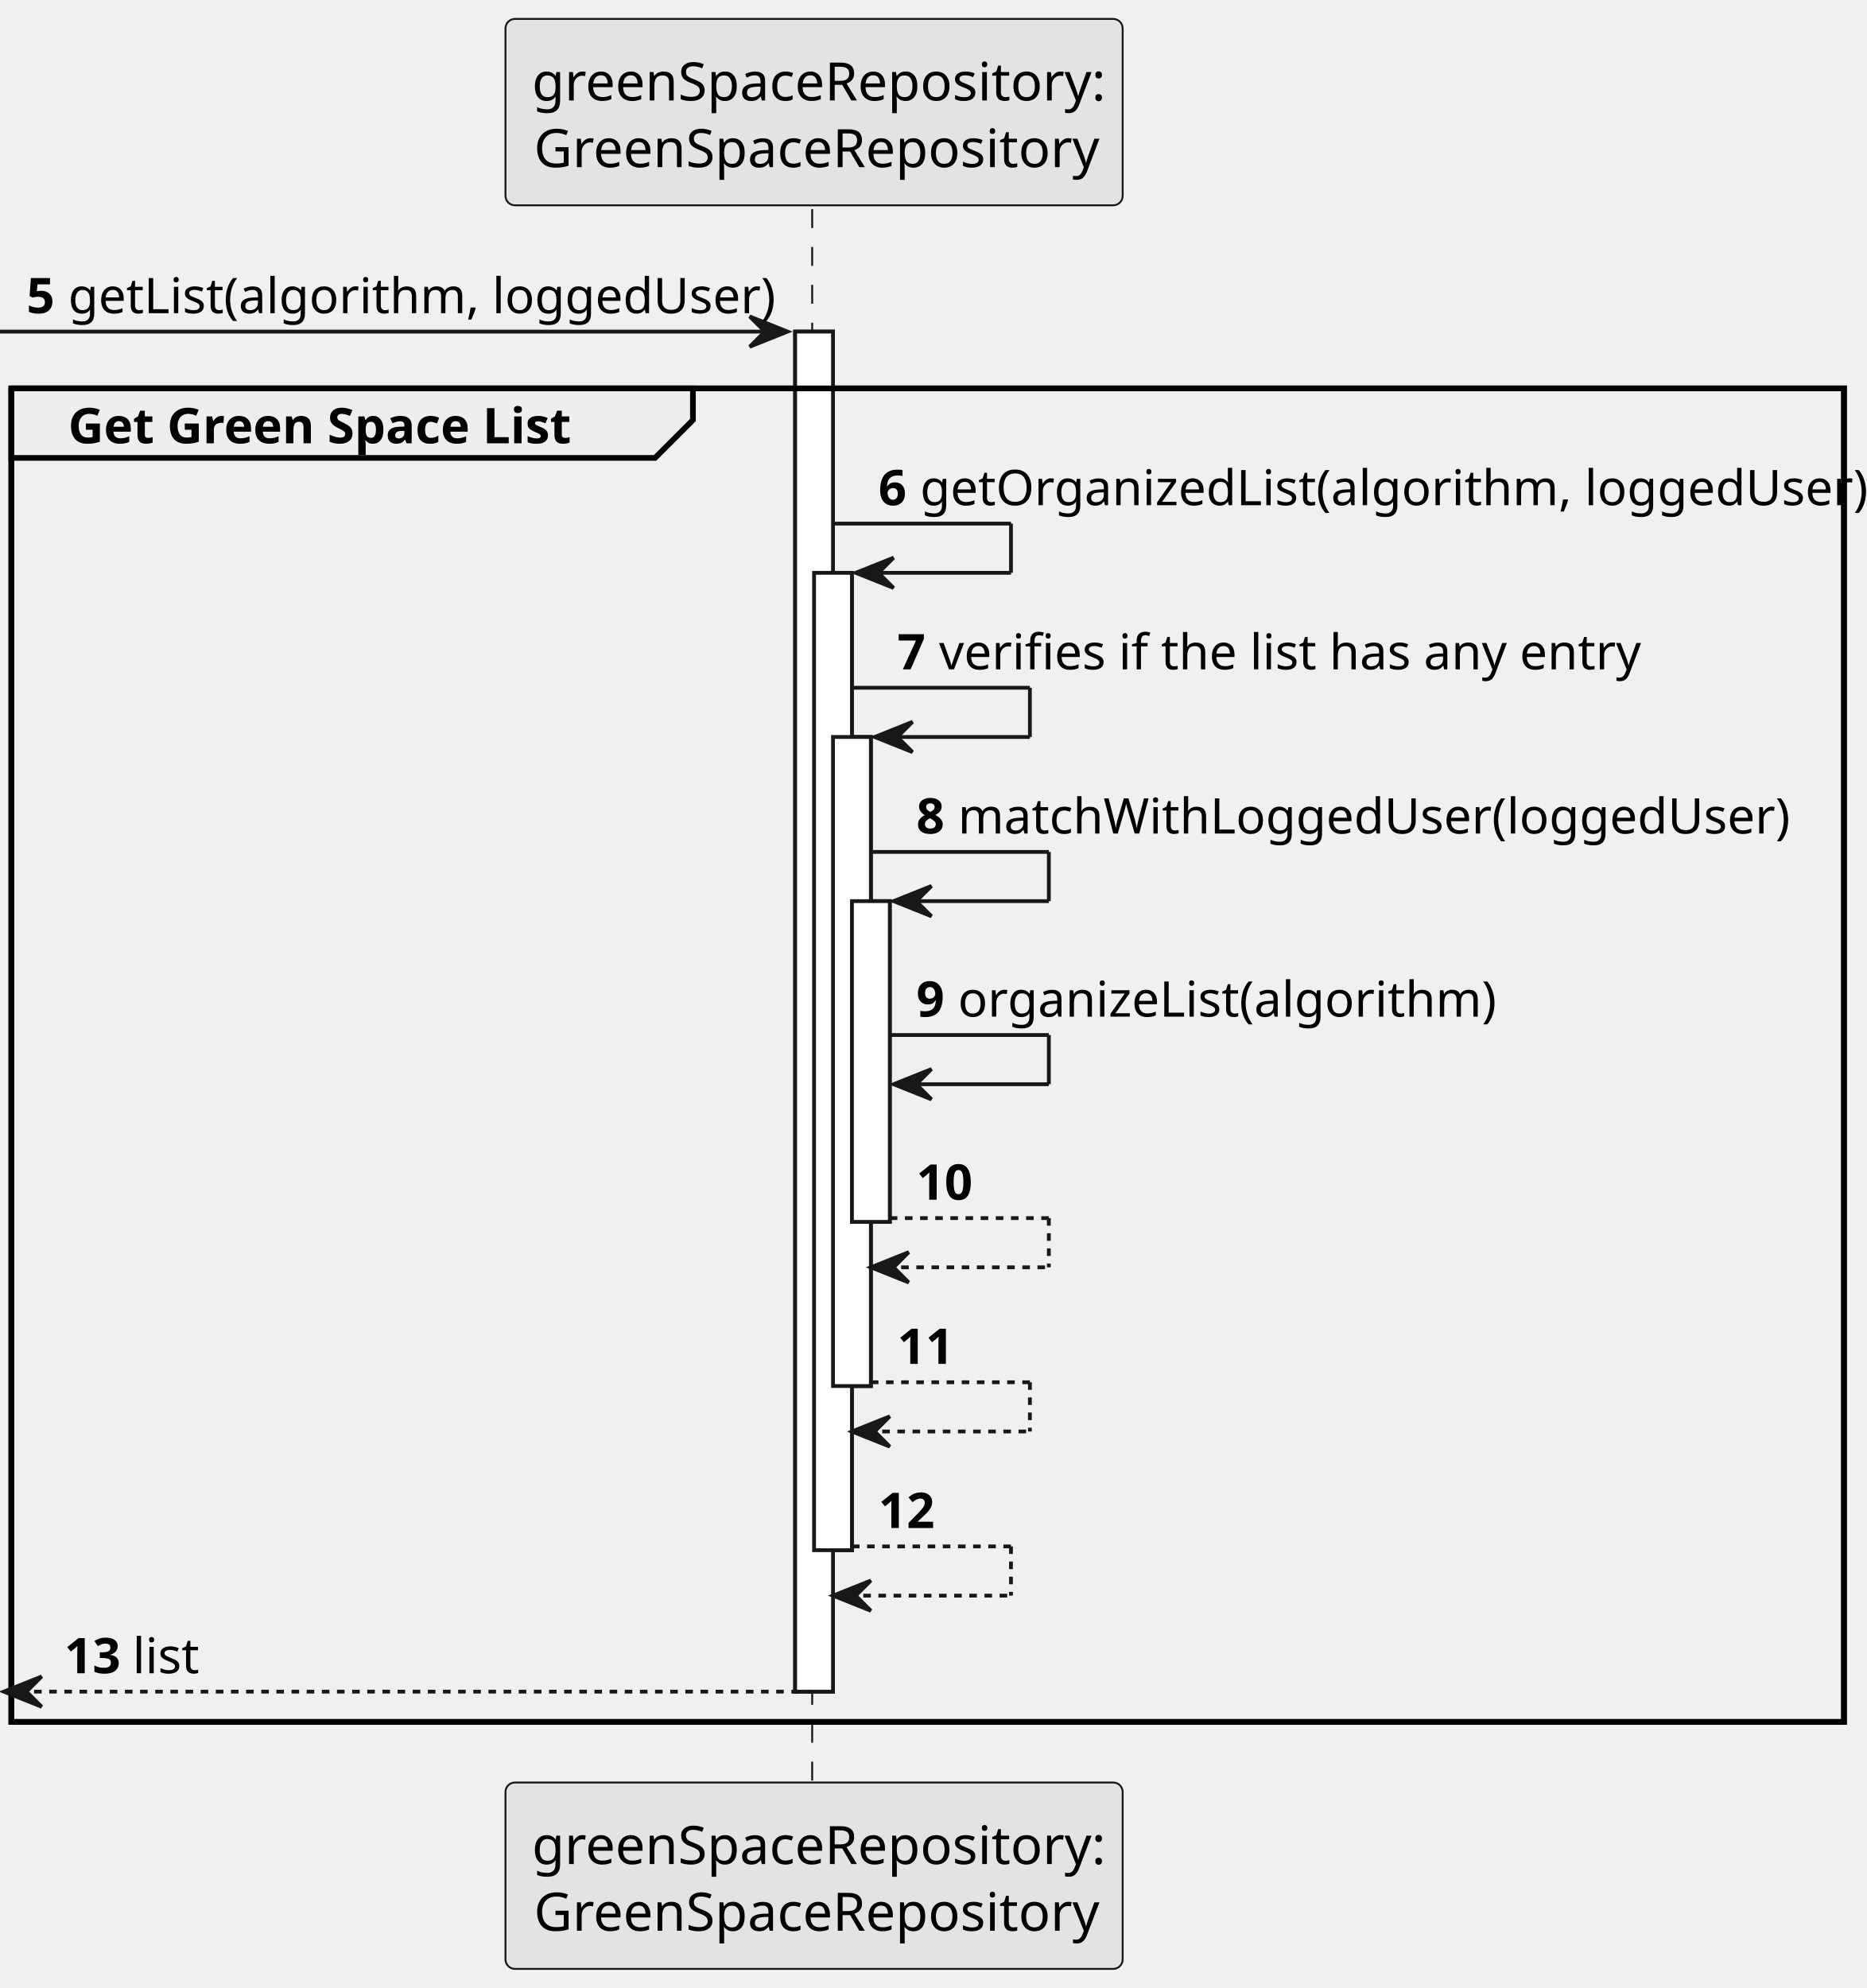
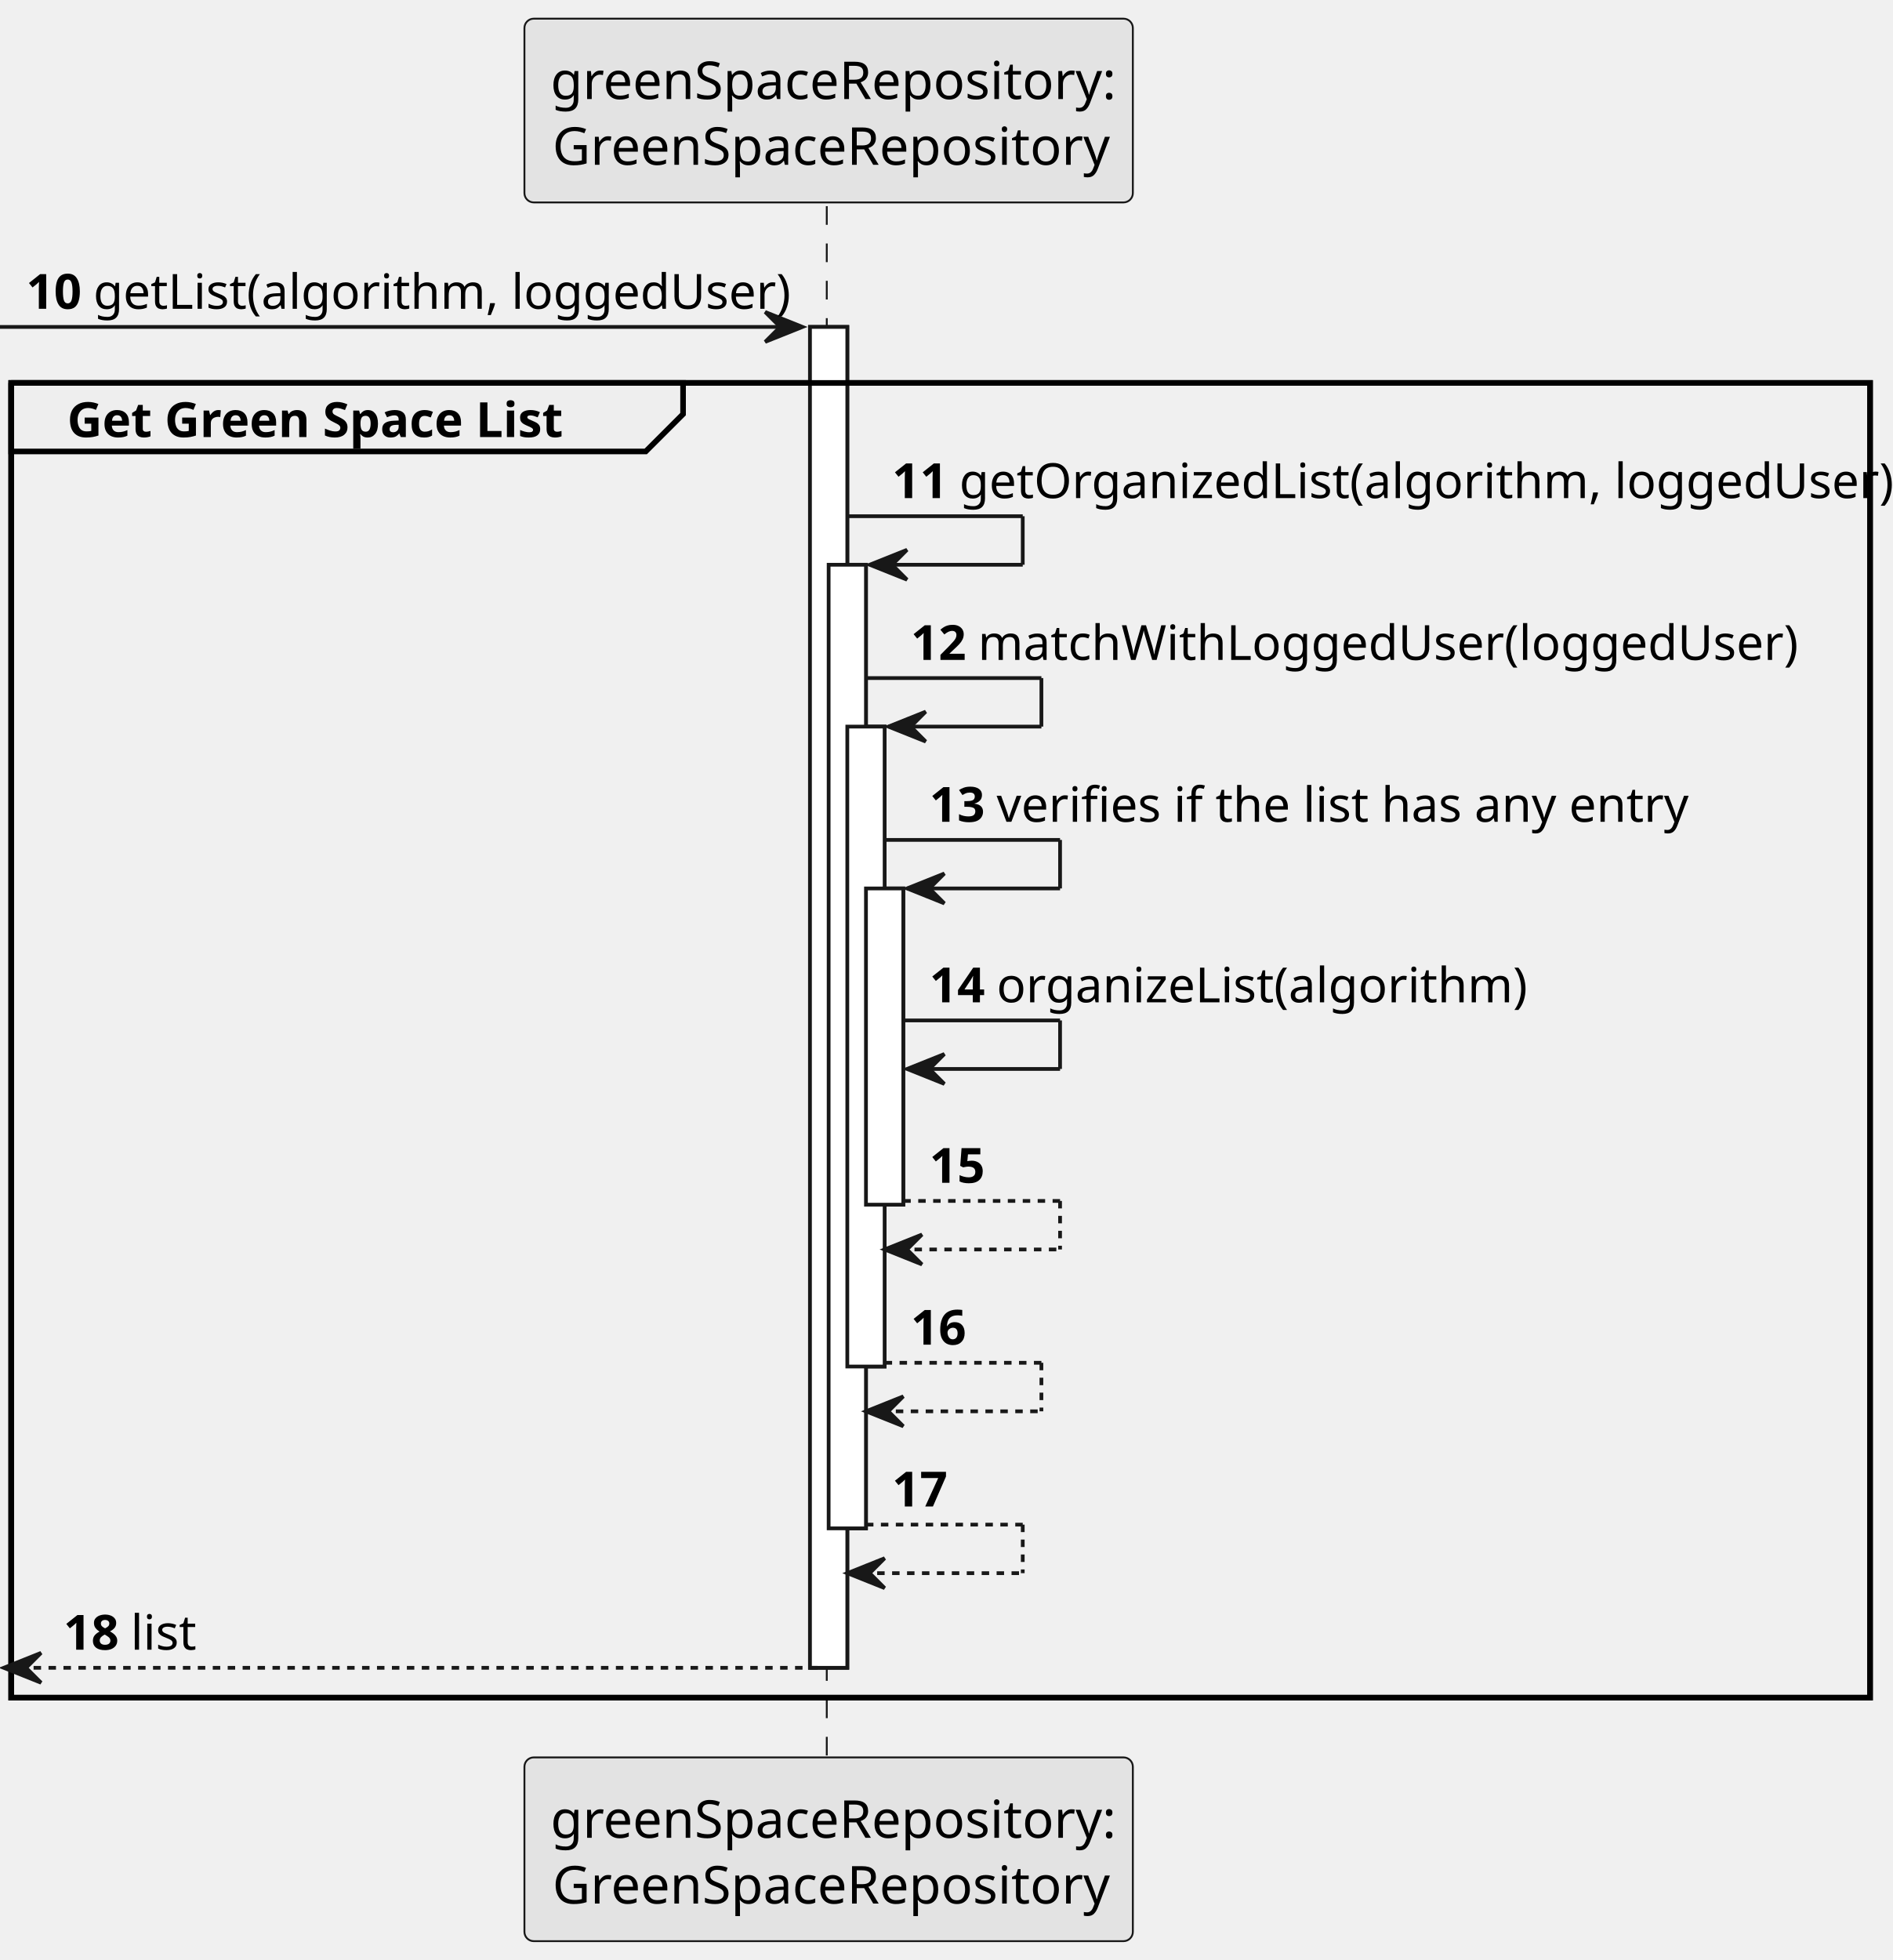
- <svg xmlns="http://www.w3.org/2000/svg" contentStyleType="text/css" height="525px" preserveAspectRatio="none" style="width:493px;height:525px;background:#FFFFFF;" version="1.1" viewBox="0 0 493 525" width="493px" zoomAndPan="magnify">
+ <svg xmlns="http://www.w3.org/2000/svg" contentStyleType="text/css" height="525px" preserveAspectRatio="none" style="width:507px;height:525px;background:#FFFFFF;" version="1.1" viewBox="0 0 507 525" width="507px" zoomAndPan="magnify">
  <defs />
  <g>
-     <rect fill="#FFFFFF" height="359.164" style="stroke:#181818;stroke-width:1.0;" width="10" x="210" y="87.57" />
-     <rect fill="#FFFFFF" height="258.109" style="stroke:#181818;stroke-width:1.0;" width="10" x="215" y="151.273" />
-     <rect fill="#FFFFFF" height="171.406" style="stroke:#181818;stroke-width:1.0;" width="10" x="220" y="194.625" />
-     <rect fill="#FFFFFF" height="84.703" style="stroke:#181818;stroke-width:1.0;" width="10" x="225" y="237.977" />
-     <rect fill="none" height="352.164" style="stroke:#000000;stroke-width:1.5;" width="484" x="3" y="102.57" />
-     <line style="stroke:#181818;stroke-width:0.5;stroke-dasharray:5.0,5.0;" x1="214.5" x2="214.5" y1="55.219" y2="471.734" />
-     <rect fill="#E3E3E3" height="49.219" rx="2.5" ry="2.5" style="stroke:#181818;stroke-width:0.5;" width="163" x="133.5" y="5" />
-     <text fill="#000000" font-family="sans-serif" font-size="14" lengthAdjust="spacing" textLength="149" x="140.5" y="26.533">greenSpaceRepository:</text>
-     <text fill="#000000" font-family="sans-serif" font-size="14" lengthAdjust="spacing" textLength="148" x="141" y="44.143">GreenSpaceRepository</text>
-     <rect fill="#E3E3E3" height="49.219" rx="2.5" ry="2.5" style="stroke:#181818;stroke-width:0.5;" width="163" x="133.5" y="470.734" />
-     <text fill="#000000" font-family="sans-serif" font-size="14" lengthAdjust="spacing" textLength="149" x="140.5" y="492.268">greenSpaceRepository:</text>
-     <text fill="#000000" font-family="sans-serif" font-size="14" lengthAdjust="spacing" textLength="148" x="141" y="509.877">GreenSpaceRepository</text>
-     <rect fill="#FFFFFF" height="359.164" style="stroke:#181818;stroke-width:1.0;" width="10" x="210" y="87.57" />
-     <rect fill="#FFFFFF" height="258.109" style="stroke:#181818;stroke-width:1.0;" width="10" x="215" y="151.273" />
-     <rect fill="#FFFFFF" height="171.406" style="stroke:#181818;stroke-width:1.0;" width="10" x="220" y="194.625" />
-     <rect fill="#FFFFFF" height="84.703" style="stroke:#181818;stroke-width:1.0;" width="10" x="225" y="237.977" />
-     <polygon fill="#181818" points="198,83.57,208,87.57,198,91.57,202,87.57" style="stroke:#181818;stroke-width:1.0;" />
-     <line style="stroke:#181818;stroke-width:1.0;" x1="0" x2="204" y1="87.57" y2="87.57" />
-     <text fill="#000000" font-family="sans-serif" font-size="13" font-weight="bold" lengthAdjust="spacing" textLength="7" x="7" y="82.714">5</text>
-     <text fill="#000000" font-family="sans-serif" font-size="13" lengthAdjust="spacing" textLength="173" x="18" y="82.714">getList(algorithm, loggedUser)</text>
+     <rect fill="#FFFFFF" height="359.164" style="stroke:#181818;stroke-width:1.0;" width="10" x="217" y="87.57" />
+     <rect fill="#FFFFFF" height="258.109" style="stroke:#181818;stroke-width:1.0;" width="10" x="222" y="151.273" />
+     <rect fill="#FFFFFF" height="171.406" style="stroke:#181818;stroke-width:1.0;" width="10" x="227" y="194.625" />
+     <rect fill="#FFFFFF" height="84.703" style="stroke:#181818;stroke-width:1.0;" width="10" x="232" y="237.977" />
+     <rect fill="none" height="352.164" style="stroke:#000000;stroke-width:1.5;" width="498" x="3" y="102.57" />
+     <line style="stroke:#181818;stroke-width:0.5;stroke-dasharray:5.0,5.0;" x1="221.5" x2="221.5" y1="55.219" y2="471.734" />
+     <rect fill="#E3E3E3" height="49.219" rx="2.5" ry="2.5" style="stroke:#181818;stroke-width:0.5;" width="163" x="140.5" y="5" />
+     <text fill="#000000" font-family="sans-serif" font-size="14" lengthAdjust="spacing" textLength="149" x="147.5" y="26.533">greenSpaceRepository:</text>
+     <text fill="#000000" font-family="sans-serif" font-size="14" lengthAdjust="spacing" textLength="148" x="148" y="44.143">GreenSpaceRepository</text>
+     <rect fill="#E3E3E3" height="49.219" rx="2.5" ry="2.5" style="stroke:#181818;stroke-width:0.5;" width="163" x="140.5" y="470.734" />
+     <text fill="#000000" font-family="sans-serif" font-size="14" lengthAdjust="spacing" textLength="149" x="147.5" y="492.268">greenSpaceRepository:</text>
+     <text fill="#000000" font-family="sans-serif" font-size="14" lengthAdjust="spacing" textLength="148" x="148" y="509.877">GreenSpaceRepository</text>
+     <rect fill="#FFFFFF" height="359.164" style="stroke:#181818;stroke-width:1.0;" width="10" x="217" y="87.57" />
+     <rect fill="#FFFFFF" height="258.109" style="stroke:#181818;stroke-width:1.0;" width="10" x="222" y="151.273" />
+     <rect fill="#FFFFFF" height="171.406" style="stroke:#181818;stroke-width:1.0;" width="10" x="227" y="194.625" />
+     <rect fill="#FFFFFF" height="84.703" style="stroke:#181818;stroke-width:1.0;" width="10" x="232" y="237.977" />
+     <polygon fill="#181818" points="205,83.57,215,87.57,205,91.57,209,87.57" style="stroke:#181818;stroke-width:1.0;" />
+     <line style="stroke:#181818;stroke-width:1.0;" x1="0" x2="211" y1="87.57" y2="87.57" />
+     <text fill="#000000" font-family="sans-serif" font-size="13" font-weight="bold" lengthAdjust="spacing" textLength="14" x="7" y="82.714">10</text>
+     <text fill="#000000" font-family="sans-serif" font-size="13" lengthAdjust="spacing" textLength="173" x="25" y="82.714">getList(algorithm, loggedUser)</text>
    <path d="M3,102.57 L183,102.57 L183,110.922 L173,120.922 L3,120.922 L3,102.57 " fill="#EEEEEE" style="stroke:#000000;stroke-width:1.5;" />
-     <rect fill="none" height="352.164" style="stroke:#000000;stroke-width:1.5;" width="484" x="3" y="102.57" />
+     <rect fill="none" height="352.164" style="stroke:#000000;stroke-width:1.5;" width="498" x="3" y="102.57" />
    <text fill="#000000" font-family="sans-serif" font-size="13" font-weight="bold" lengthAdjust="spacing" textLength="135" x="18" y="117.065">Get Green Space List</text>
-     <line style="stroke:#181818;stroke-width:1.0;" x1="220" x2="267" y1="138.273" y2="138.273" />
-     <line style="stroke:#181818;stroke-width:1.0;" x1="267" x2="267" y1="138.273" y2="151.273" />
-     <line style="stroke:#181818;stroke-width:1.0;" x1="226" x2="267" y1="151.273" y2="151.273" />
-     <polygon fill="#181818" points="236,147.273,226,151.273,236,155.273,232,151.273" style="stroke:#181818;stroke-width:1.0;" />
-     <text fill="#000000" font-family="sans-serif" font-size="13" font-weight="bold" lengthAdjust="spacing" textLength="7" x="232" y="133.417">6</text>
-     <text fill="#000000" font-family="sans-serif" font-size="13" lengthAdjust="spacing" textLength="232" x="243" y="133.417">getOrganizedList(algorithm, loggedUser)</text>
-     <line style="stroke:#181818;stroke-width:1.0;" x1="225" x2="272" y1="181.625" y2="181.625" />
-     <line style="stroke:#181818;stroke-width:1.0;" x1="272" x2="272" y1="181.625" y2="194.625" />
-     <line style="stroke:#181818;stroke-width:1.0;" x1="231" x2="272" y1="194.625" y2="194.625" />
-     <polygon fill="#181818" points="241,190.625,231,194.625,241,198.625,237,194.625" style="stroke:#181818;stroke-width:1.0;" />
-     <text fill="#000000" font-family="sans-serif" font-size="13" font-weight="bold" lengthAdjust="spacing" textLength="7" x="237" y="176.769">7</text>
-     <text fill="#000000" font-family="sans-serif" font-size="13" lengthAdjust="spacing" textLength="175" x="248" y="176.769">verifies if the list has any entry</text>
-     <line style="stroke:#181818;stroke-width:1.0;" x1="230" x2="277" y1="224.977" y2="224.977" />
-     <line style="stroke:#181818;stroke-width:1.0;" x1="277" x2="277" y1="224.977" y2="237.977" />
-     <line style="stroke:#181818;stroke-width:1.0;" x1="236" x2="277" y1="237.977" y2="237.977" />
-     <polygon fill="#181818" points="246,233.977,236,237.977,246,241.977,242,237.977" style="stroke:#181818;stroke-width:1.0;" />
-     <text fill="#000000" font-family="sans-serif" font-size="13" font-weight="bold" lengthAdjust="spacing" textLength="7" x="242" y="220.12">8</text>
-     <text fill="#000000" font-family="sans-serif" font-size="13" lengthAdjust="spacing" textLength="205" x="253" y="220.12">matchWithLoggedUser(loggedUser)</text>
-     <line style="stroke:#181818;stroke-width:1.0;" x1="235" x2="277" y1="273.328" y2="273.328" />
-     <line style="stroke:#181818;stroke-width:1.0;" x1="277" x2="277" y1="273.328" y2="286.328" />
-     <line style="stroke:#181818;stroke-width:1.0;" x1="236" x2="277" y1="286.328" y2="286.328" />
-     <polygon fill="#181818" points="246,282.328,236,286.328,246,290.328,242,286.328" style="stroke:#181818;stroke-width:1.0;" />
-     <text fill="#000000" font-family="sans-serif" font-size="13" font-weight="bold" lengthAdjust="spacing" textLength="7" x="242" y="268.472">9</text>
-     <text fill="#000000" font-family="sans-serif" font-size="13" lengthAdjust="spacing" textLength="131" x="253" y="268.472">organizeList(algorithm)</text>
-     <line style="stroke:#181818;stroke-width:1.0;stroke-dasharray:2.0,2.0;" x1="235" x2="277" y1="321.68" y2="321.68" />
-     <line style="stroke:#181818;stroke-width:1.0;stroke-dasharray:2.0,2.0;" x1="277" x2="277" y1="321.68" y2="334.68" />
-     <line style="stroke:#181818;stroke-width:1.0;stroke-dasharray:2.0,2.0;" x1="230" x2="277" y1="334.68" y2="334.68" />
-     <polygon fill="#181818" points="240,330.68,230,334.68,240,338.68,236,334.68" style="stroke:#181818;stroke-width:1.0;" />
-     <text fill="#000000" font-family="sans-serif" font-size="13" font-weight="bold" lengthAdjust="spacing" textLength="14" x="242" y="316.823">10</text>
-     <text fill="#000000" font-family="sans-serif" font-size="13" lengthAdjust="spacing" textLength="4" x="260" y="316.823"> </text>
-     <line style="stroke:#181818;stroke-width:1.0;stroke-dasharray:2.0,2.0;" x1="230" x2="272" y1="365.031" y2="365.031" />
-     <line style="stroke:#181818;stroke-width:1.0;stroke-dasharray:2.0,2.0;" x1="272" x2="272" y1="365.031" y2="378.031" />
-     <line style="stroke:#181818;stroke-width:1.0;stroke-dasharray:2.0,2.0;" x1="225" x2="272" y1="378.031" y2="378.031" />
-     <polygon fill="#181818" points="235,374.031,225,378.031,235,382.031,231,378.031" style="stroke:#181818;stroke-width:1.0;" />
-     <text fill="#000000" font-family="sans-serif" font-size="13" font-weight="bold" lengthAdjust="spacing" textLength="14" x="237" y="360.175">11</text>
-     <text fill="#000000" font-family="sans-serif" font-size="13" lengthAdjust="spacing" textLength="4" x="255" y="360.175"> </text>
-     <line style="stroke:#181818;stroke-width:1.0;stroke-dasharray:2.0,2.0;" x1="225" x2="267" y1="408.383" y2="408.383" />
-     <line style="stroke:#181818;stroke-width:1.0;stroke-dasharray:2.0,2.0;" x1="267" x2="267" y1="408.383" y2="421.383" />
-     <line style="stroke:#181818;stroke-width:1.0;stroke-dasharray:2.0,2.0;" x1="220" x2="267" y1="421.383" y2="421.383" />
-     <polygon fill="#181818" points="230,417.383,220,421.383,230,425.383,226,421.383" style="stroke:#181818;stroke-width:1.0;" />
-     <text fill="#000000" font-family="sans-serif" font-size="13" font-weight="bold" lengthAdjust="spacing" textLength="14" x="232" y="403.526">12</text>
-     <text fill="#000000" font-family="sans-serif" font-size="13" lengthAdjust="spacing" textLength="4" x="250" y="403.526"> </text>
+     <line style="stroke:#181818;stroke-width:1.0;" x1="227" x2="274" y1="138.273" y2="138.273" />
+     <line style="stroke:#181818;stroke-width:1.0;" x1="274" x2="274" y1="138.273" y2="151.273" />
+     <line style="stroke:#181818;stroke-width:1.0;" x1="233" x2="274" y1="151.273" y2="151.273" />
+     <polygon fill="#181818" points="243,147.273,233,151.273,243,155.273,239,151.273" style="stroke:#181818;stroke-width:1.0;" />
+     <text fill="#000000" font-family="sans-serif" font-size="13" font-weight="bold" lengthAdjust="spacing" textLength="14" x="239" y="133.417">11</text>
+     <text fill="#000000" font-family="sans-serif" font-size="13" lengthAdjust="spacing" textLength="232" x="257" y="133.417">getOrganizedList(algorithm, loggedUser)</text>
+     <line style="stroke:#181818;stroke-width:1.0;" x1="232" x2="279" y1="181.625" y2="181.625" />
+     <line style="stroke:#181818;stroke-width:1.0;" x1="279" x2="279" y1="181.625" y2="194.625" />
+     <line style="stroke:#181818;stroke-width:1.0;" x1="238" x2="279" y1="194.625" y2="194.625" />
+     <polygon fill="#181818" points="248,190.625,238,194.625,248,198.625,244,194.625" style="stroke:#181818;stroke-width:1.0;" />
+     <text fill="#000000" font-family="sans-serif" font-size="13" font-weight="bold" lengthAdjust="spacing" textLength="14" x="244" y="176.769">12</text>
+     <text fill="#000000" font-family="sans-serif" font-size="13" lengthAdjust="spacing" textLength="205" x="262" y="176.769">matchWithLoggedUser(loggedUser)</text>
+     <line style="stroke:#181818;stroke-width:1.0;" x1="237" x2="284" y1="224.977" y2="224.977" />
+     <line style="stroke:#181818;stroke-width:1.0;" x1="284" x2="284" y1="224.977" y2="237.977" />
+     <line style="stroke:#181818;stroke-width:1.0;" x1="243" x2="284" y1="237.977" y2="237.977" />
+     <polygon fill="#181818" points="253,233.977,243,237.977,253,241.977,249,237.977" style="stroke:#181818;stroke-width:1.0;" />
+     <text fill="#000000" font-family="sans-serif" font-size="13" font-weight="bold" lengthAdjust="spacing" textLength="14" x="249" y="220.12">13</text>
+     <text fill="#000000" font-family="sans-serif" font-size="13" lengthAdjust="spacing" textLength="175" x="267" y="220.12">verifies if the list has any entry</text>
+     <line style="stroke:#181818;stroke-width:1.0;" x1="242" x2="284" y1="273.328" y2="273.328" />
+     <line style="stroke:#181818;stroke-width:1.0;" x1="284" x2="284" y1="273.328" y2="286.328" />
+     <line style="stroke:#181818;stroke-width:1.0;" x1="243" x2="284" y1="286.328" y2="286.328" />
+     <polygon fill="#181818" points="253,282.328,243,286.328,253,290.328,249,286.328" style="stroke:#181818;stroke-width:1.0;" />
+     <text fill="#000000" font-family="sans-serif" font-size="13" font-weight="bold" lengthAdjust="spacing" textLength="14" x="249" y="268.472">14</text>
+     <text fill="#000000" font-family="sans-serif" font-size="13" lengthAdjust="spacing" textLength="131" x="267" y="268.472">organizeList(algorithm)</text>
+     <line style="stroke:#181818;stroke-width:1.0;stroke-dasharray:2.0,2.0;" x1="242" x2="284" y1="321.68" y2="321.68" />
+     <line style="stroke:#181818;stroke-width:1.0;stroke-dasharray:2.0,2.0;" x1="284" x2="284" y1="321.68" y2="334.68" />
+     <line style="stroke:#181818;stroke-width:1.0;stroke-dasharray:2.0,2.0;" x1="237" x2="284" y1="334.68" y2="334.68" />
+     <polygon fill="#181818" points="247,330.68,237,334.68,247,338.68,243,334.68" style="stroke:#181818;stroke-width:1.0;" />
+     <text fill="#000000" font-family="sans-serif" font-size="13" font-weight="bold" lengthAdjust="spacing" textLength="14" x="249" y="316.823">15</text>
+     <text fill="#000000" font-family="sans-serif" font-size="13" lengthAdjust="spacing" textLength="4" x="267" y="316.823"> </text>
+     <line style="stroke:#181818;stroke-width:1.0;stroke-dasharray:2.0,2.0;" x1="237" x2="279" y1="365.031" y2="365.031" />
+     <line style="stroke:#181818;stroke-width:1.0;stroke-dasharray:2.0,2.0;" x1="279" x2="279" y1="365.031" y2="378.031" />
+     <line style="stroke:#181818;stroke-width:1.0;stroke-dasharray:2.0,2.0;" x1="232" x2="279" y1="378.031" y2="378.031" />
+     <polygon fill="#181818" points="242,374.031,232,378.031,242,382.031,238,378.031" style="stroke:#181818;stroke-width:1.0;" />
+     <text fill="#000000" font-family="sans-serif" font-size="13" font-weight="bold" lengthAdjust="spacing" textLength="14" x="244" y="360.175">16</text>
+     <text fill="#000000" font-family="sans-serif" font-size="13" lengthAdjust="spacing" textLength="4" x="262" y="360.175"> </text>
+     <line style="stroke:#181818;stroke-width:1.0;stroke-dasharray:2.0,2.0;" x1="232" x2="274" y1="408.383" y2="408.383" />
+     <line style="stroke:#181818;stroke-width:1.0;stroke-dasharray:2.0,2.0;" x1="274" x2="274" y1="408.383" y2="421.383" />
+     <line style="stroke:#181818;stroke-width:1.0;stroke-dasharray:2.0,2.0;" x1="227" x2="274" y1="421.383" y2="421.383" />
+     <polygon fill="#181818" points="237,417.383,227,421.383,237,425.383,233,421.383" style="stroke:#181818;stroke-width:1.0;" />
+     <text fill="#000000" font-family="sans-serif" font-size="13" font-weight="bold" lengthAdjust="spacing" textLength="14" x="239" y="403.526">17</text>
+     <text fill="#000000" font-family="sans-serif" font-size="13" lengthAdjust="spacing" textLength="4" x="257" y="403.526"> </text>
    <polygon fill="#181818" points="11,442.734,1,446.734,11,450.734,7,446.734" style="stroke:#181818;stroke-width:1.0;" />
-     <line style="stroke:#181818;stroke-width:1.0;stroke-dasharray:2.0,2.0;" x1="5" x2="214" y1="446.734" y2="446.734" />
-     <text fill="#000000" font-family="sans-serif" font-size="13" font-weight="bold" lengthAdjust="spacing" textLength="14" x="17" y="441.878">13</text>
+     <line style="stroke:#181818;stroke-width:1.0;stroke-dasharray:2.0,2.0;" x1="5" x2="221" y1="446.734" y2="446.734" />
+     <text fill="#000000" font-family="sans-serif" font-size="13" font-weight="bold" lengthAdjust="spacing" textLength="14" x="17" y="441.878">18</text>
    <text fill="#000000" font-family="sans-serif" font-size="13" lengthAdjust="spacing" textLength="17" x="35" y="441.878">list</text>
  </g>
</svg>
